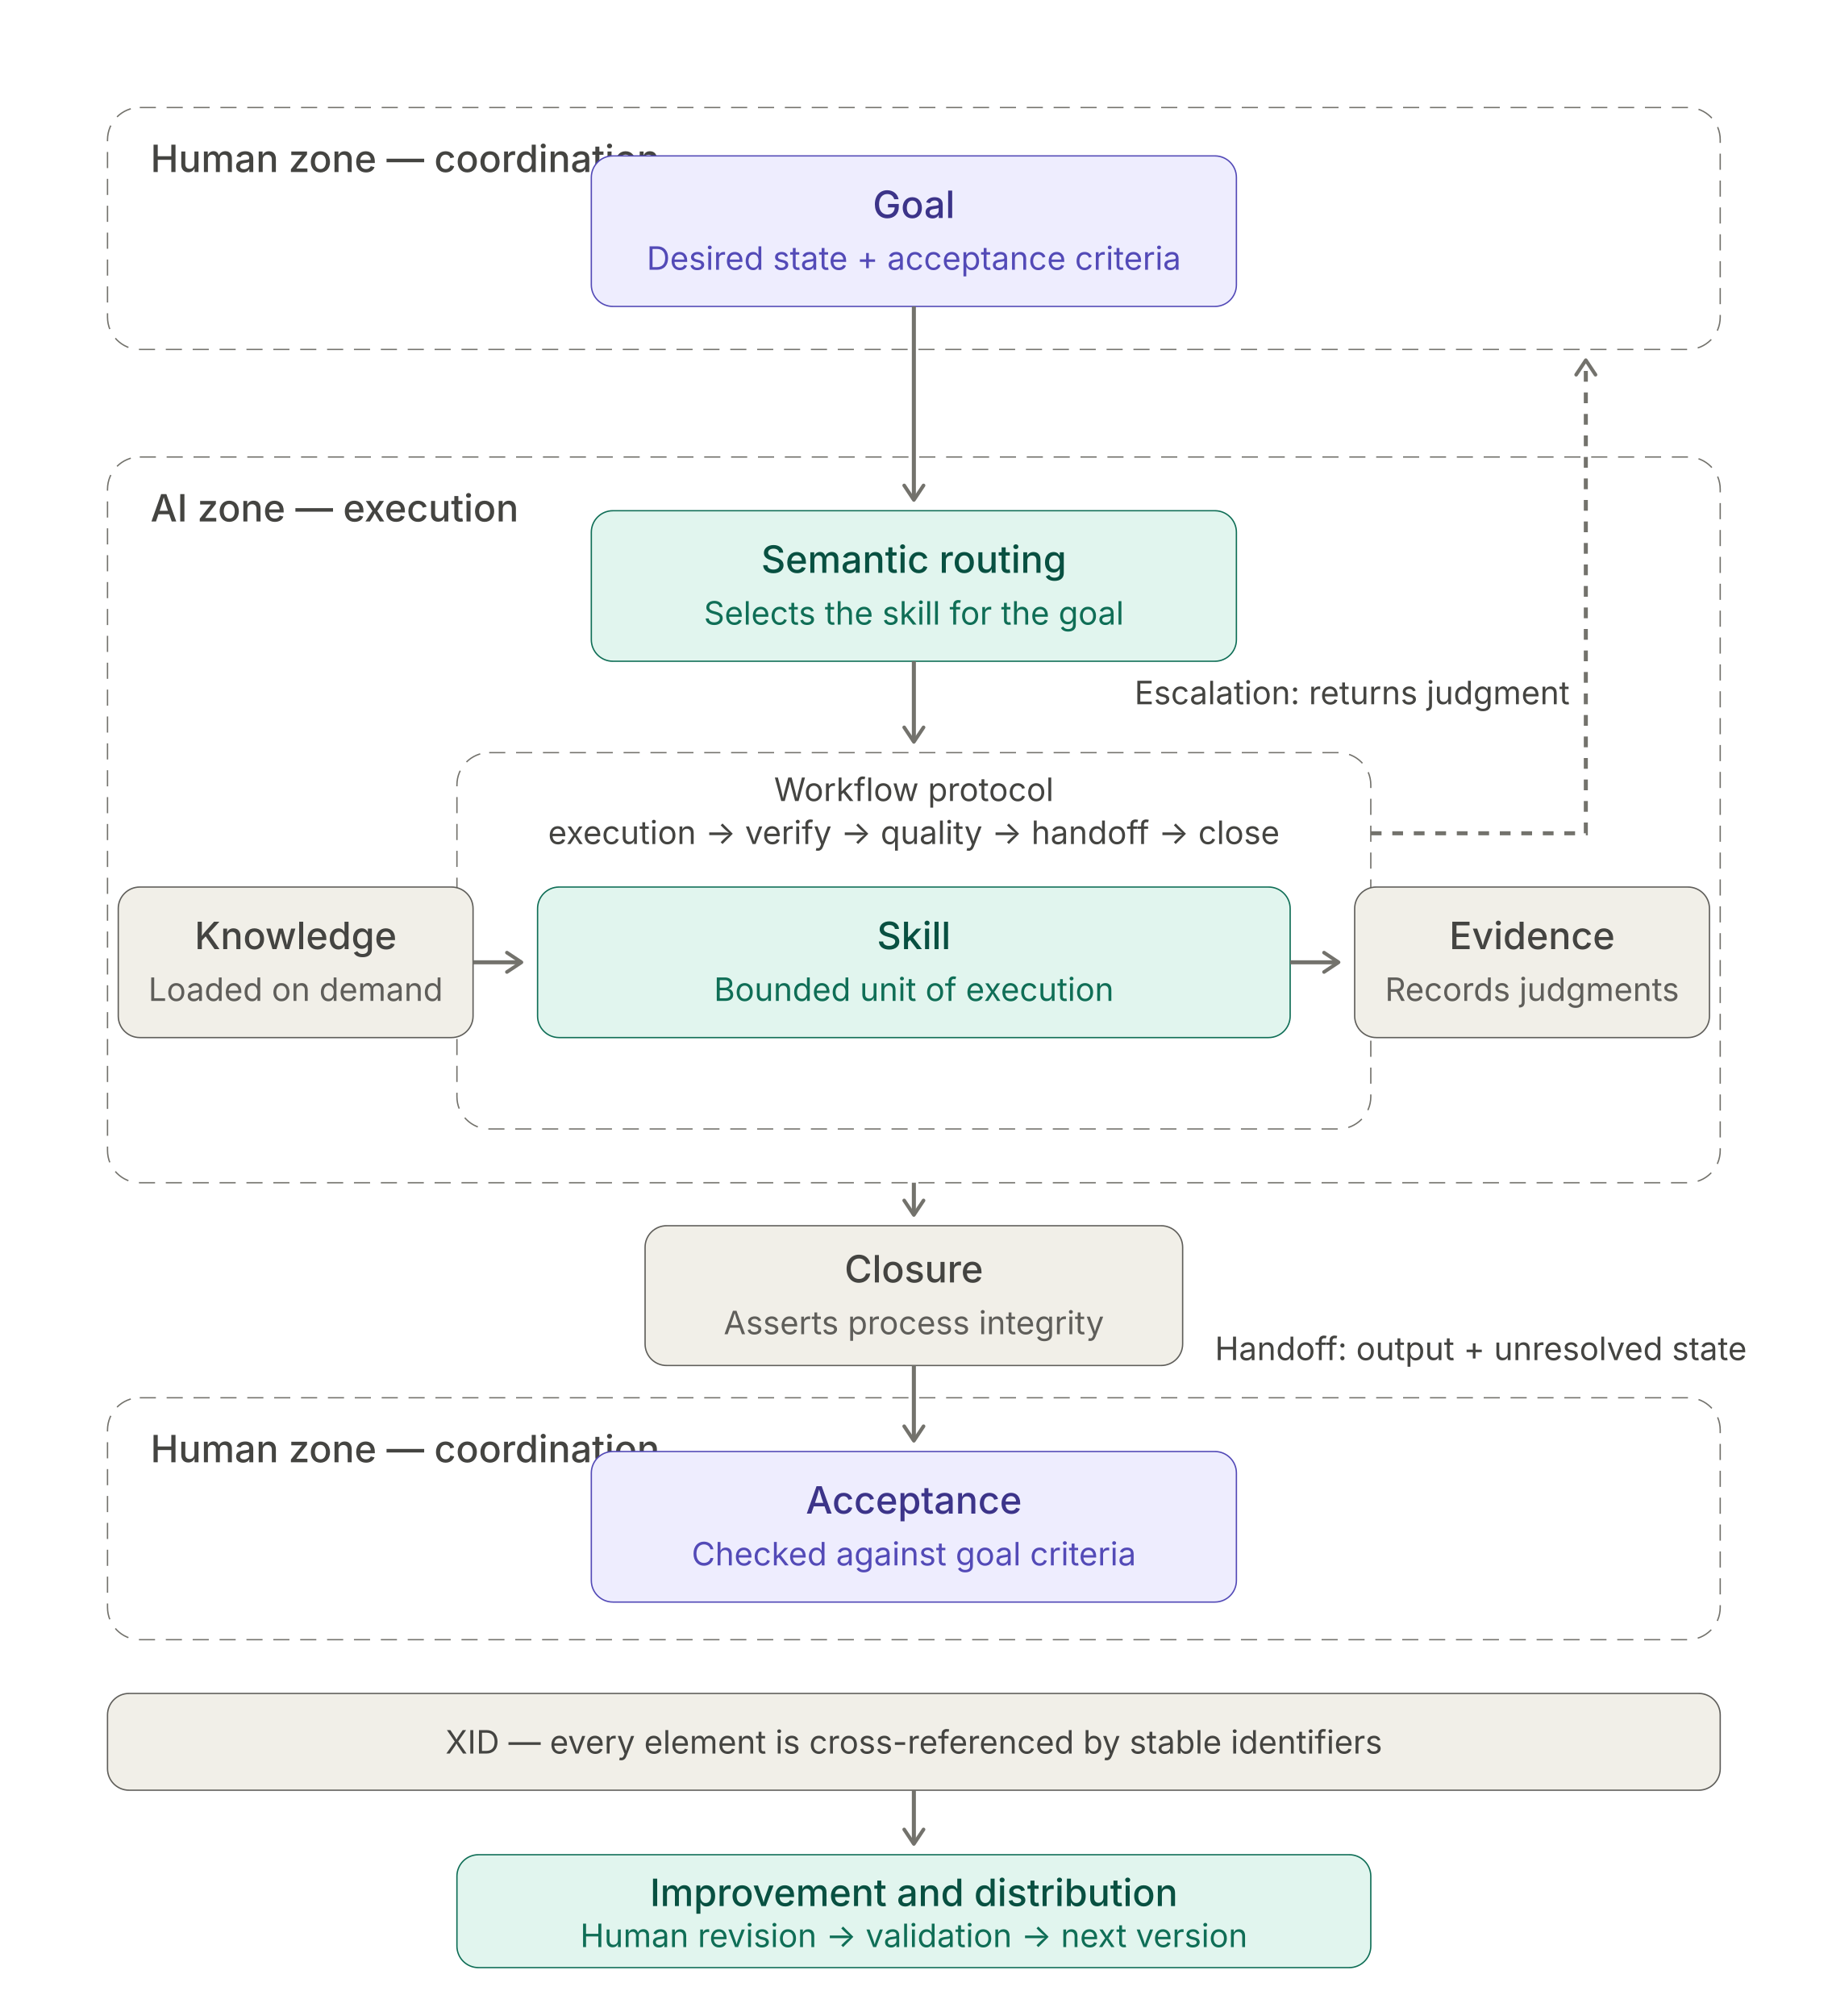
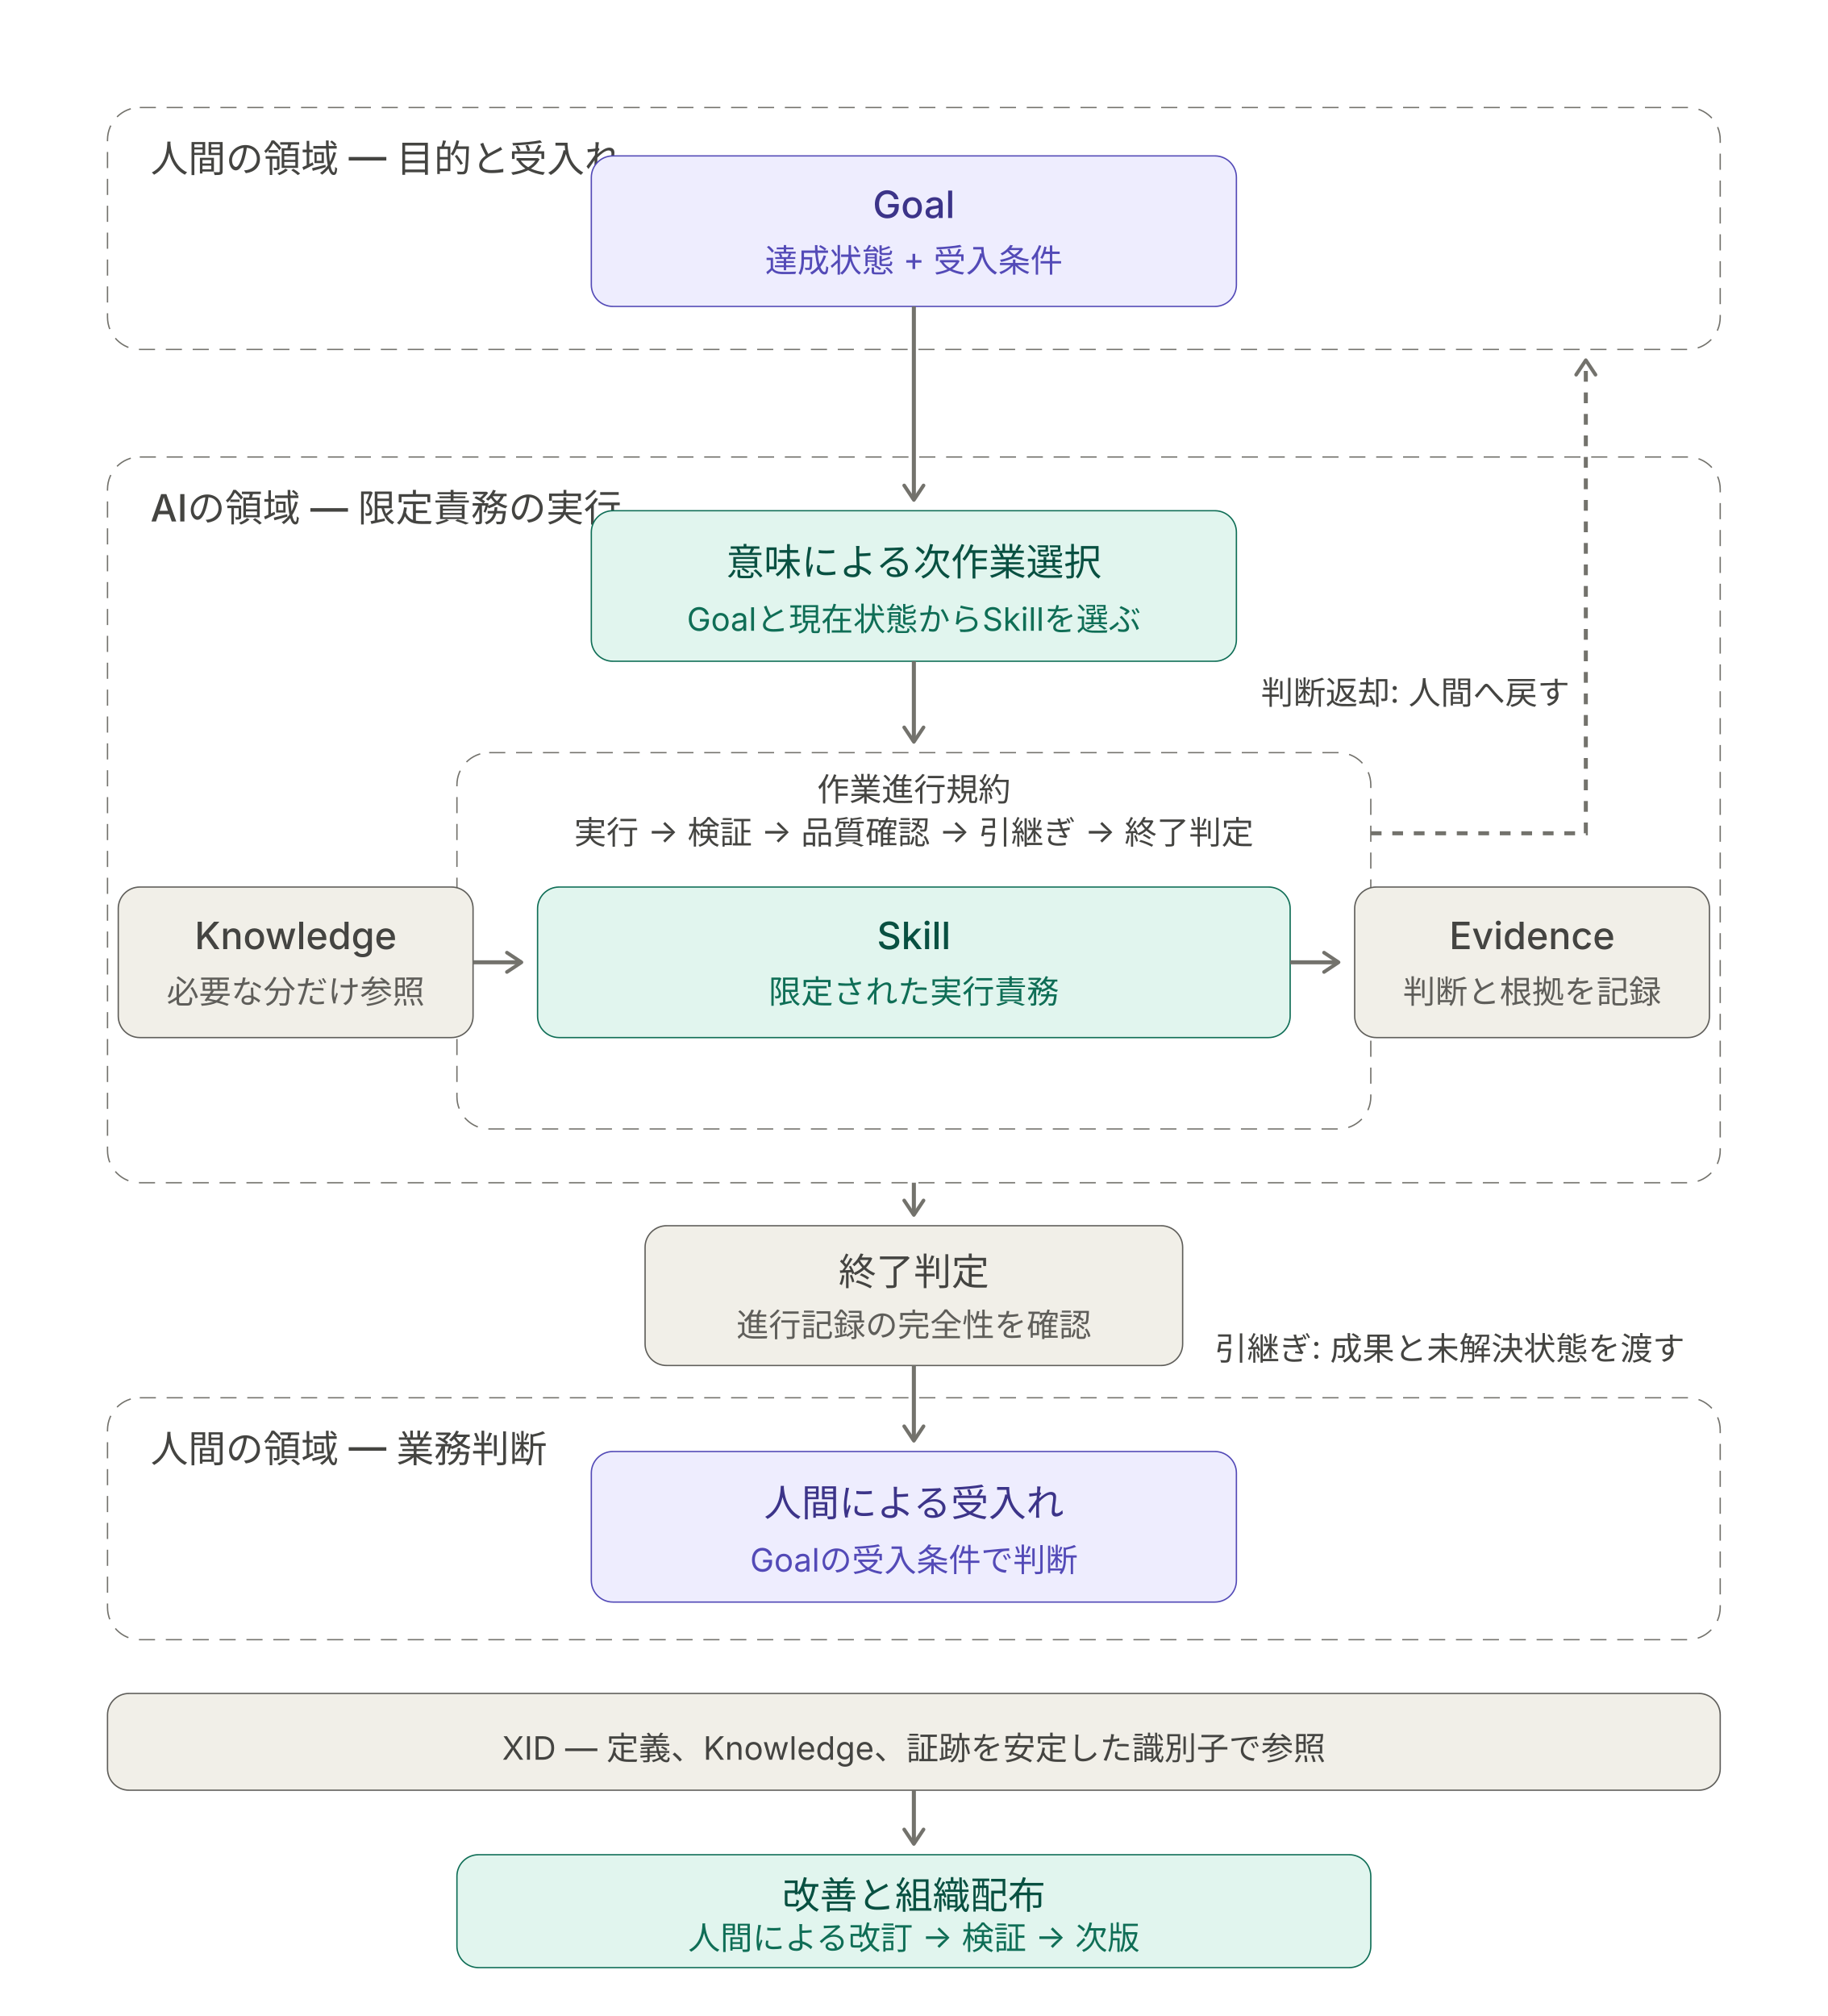
<svg xmlns="http://www.w3.org/2000/svg" width="680" viewBox="0 0 680 750" role="img">
  <style>
.th{font:500 14px system-ui,-apple-system,sans-serif}
.ts{font:400 12px system-ui,-apple-system,sans-serif}
.zone{fill:none;stroke:#73726c;stroke-width:.5;stroke-dasharray:6 4}
.zl{fill:#444441}
.arr{stroke:#73726c;stroke-width:1.5;fill:none}
.bp{fill:#EEEDFE;stroke:#534AB7;stroke-width:.5}
.tp1{fill:#3C3489}.tp2{fill:#534AB7}
.bt{fill:#E1F5EE;stroke:#0F6E56;stroke-width:.5}
.tt1{fill:#085041}.tt2{fill:#0F6E56}
.bg{fill:#F1EFE8;stroke:#5F5E5A;stroke-width:.5}
.tg1{fill:#444441}.tg2{fill:#5F5E5A}
@media (prefers-color-scheme: dark){
.zone{stroke:#9c9a92}.zl{fill:#D3D1C7}.arr{stroke:#9c9a92}
.bp{fill:#3C3489;stroke:#CECBF6}.tp1{fill:#CECBF6}.tp2{fill:#AFA9EC}
.bt{fill:#085041;stroke:#9FE1CB}.tt1{fill:#9FE1CB}.tt2{fill:#5DCAA5}
.bg{fill:#444441;stroke:#D3D1C7}.tg1{fill:#D3D1C7}.tg2{fill:#B4B2A9}
}
</style>
  <defs>
    <marker id="xrk-arrow" viewBox="0 0 10 10" refX="8" refY="5" markerWidth="6" markerHeight="6" orient="auto-start-reverse">
      <path d="M2 1L8 5L2 9" fill="none" stroke="context-stroke" stroke-width="1.5" stroke-linecap="round" stroke-linejoin="round" />
    </marker>
  </defs>
  <rect class="zone" x="40" y="40" width="600" height="90" rx="12" />
-   <text class="th zl" x="56" y="64">Human zone — coordination</text>
+   <text class="th zl" x="56" y="64">人間の領域 — 目的と受入れ</text>
  <g>
    <rect class="bp" x="220" y="58" width="240" height="56" rx="8" />
    <text class="th tp1" x="340" y="76" text-anchor="middle" dominant-baseline="central">Goal</text>
-     <text class="ts tp2" x="340" y="96" text-anchor="middle" dominant-baseline="central">Desired state + acceptance criteria</text>
+     <text class="ts tp2" x="340" y="96" text-anchor="middle" dominant-baseline="central">達成状態 + 受入条件</text>
  </g>
  <line x1="340" y1="114" x2="340" y2="186" class="arr" marker-end="url(#xrk-arrow)" />
  <rect class="zone" x="40" y="170" width="600" height="270" rx="12" />
-   <text class="th zl" x="56" y="194">AI zone — execution</text>
+   <text class="th zl" x="56" y="194">AIの領域 — 限定責務の実行</text>
  <g>
    <rect class="bt" x="220" y="190" width="240" height="56" rx="8" />
-     <text class="th tt1" x="340" y="208" text-anchor="middle" dominant-baseline="central">Semantic routing</text>
-     <text class="ts tt2" x="340" y="228" text-anchor="middle" dominant-baseline="central">Selects the skill for the goal</text>
+     <text class="th tt1" x="340" y="208" text-anchor="middle" dominant-baseline="central">意味による次作業選択</text>
+     <text class="ts tt2" x="340" y="228" text-anchor="middle" dominant-baseline="central">Goalと現在状態からSkillを選ぶ</text>
  </g>
  <line x1="340" y1="246" x2="340" y2="276" class="arr" marker-end="url(#xrk-arrow)" />
  <rect class="zone" x="170" y="280" width="340" height="140" rx="12" />
-   <text class="ts zl" x="340" y="298" text-anchor="middle">Workflow protocol</text>
-   <text class="ts zl" x="340" y="314" text-anchor="middle">execution → verify → quality → handoff → close</text>
+   <text class="ts zl" x="340" y="298" text-anchor="middle">作業進行規約</text>
+   <text class="ts zl" x="340" y="314" text-anchor="middle">実行 → 検証 → 品質確認 → 引継ぎ → 終了判定</text>
  <g>
    <rect class="bt" x="200" y="330" width="280" height="56" rx="8" />
    <text class="th tt1" x="340" y="348" text-anchor="middle" dominant-baseline="central">Skill</text>
-     <text class="ts tt2" x="340" y="368" text-anchor="middle" dominant-baseline="central">Bounded unit of execution</text>
+     <text class="ts tt2" x="340" y="368" text-anchor="middle" dominant-baseline="central">限定された実行責務</text>
  </g>
  <g>
    <rect class="bg" x="44" y="330" width="132" height="56" rx="8" />
    <text class="th tg1" x="110" y="348" text-anchor="middle" dominant-baseline="central">Knowledge</text>
-     <text class="ts tg2" x="110" y="368" text-anchor="middle" dominant-baseline="central">Loaded on demand</text>
+     <text class="ts tg2" x="110" y="368" text-anchor="middle" dominant-baseline="central">必要な分だけ参照</text>
  </g>
  <line x1="176" y1="358" x2="194" y2="358" class="arr" marker-end="url(#xrk-arrow)" />
  <g>
    <rect class="bg" x="504" y="330" width="132" height="56" rx="8" />
    <text class="th tg1" x="570" y="348" text-anchor="middle" dominant-baseline="central">Evidence</text>
-     <text class="ts tg2" x="570" y="368" text-anchor="middle" dominant-baseline="central">Records judgments</text>
+     <text class="ts tg2" x="570" y="368" text-anchor="middle" dominant-baseline="central">判断と根拠を記録</text>
  </g>
  <line x1="480" y1="358" x2="498" y2="358" class="arr" marker-end="url(#xrk-arrow)" />
  <g>
    <path d="M510 310 L590 310 L590 134" class="arr" stroke-dasharray="4 4" marker-end="url(#xrk-arrow)" />
-     <text class="ts zl" x="584" y="262" text-anchor="end">Escalation: returns judgment</text>
+     <text class="ts zl" x="584" y="262" text-anchor="end">判断返却: 人間へ戻す</text>
  </g>
  <line x1="340" y1="440" x2="340" y2="452" class="arr" marker-end="url(#xrk-arrow)" />
  <g>
    <rect class="bg" x="240" y="456" width="200" height="52" rx="8" />
-     <text class="th tg1" x="340" y="472" text-anchor="middle" dominant-baseline="central">Closure</text>
-     <text class="ts tg2" x="340" y="492" text-anchor="middle" dominant-baseline="central">Asserts process integrity</text>
+     <text class="th tg1" x="340" y="472" text-anchor="middle" dominant-baseline="central">終了判定</text>
+     <text class="ts tg2" x="340" y="492" text-anchor="middle" dominant-baseline="central">進行記録の完全性を確認</text>
  </g>
  <g>
    <line x1="340" y1="508" x2="340" y2="536" class="arr" marker-end="url(#xrk-arrow)" />
-     <text class="ts zl" x="452" y="506" text-anchor="start">Handoff: output + unresolved state</text>
+     <text class="ts zl" x="452" y="506" text-anchor="start">引継ぎ: 成果と未解決状態を渡す</text>
  </g>
  <rect class="zone" x="40" y="520" width="600" height="90" rx="12" />
-   <text class="th zl" x="56" y="544">Human zone — coordination</text>
+   <text class="th zl" x="56" y="544">人間の領域 — 業務判断</text>
  <g>
    <rect class="bp" x="220" y="540" width="240" height="56" rx="8" />
-     <text class="th tp1" x="340" y="558" text-anchor="middle" dominant-baseline="central">Acceptance</text>
-     <text class="ts tp2" x="340" y="578" text-anchor="middle" dominant-baseline="central">Checked against goal criteria</text>
+     <text class="th tp1" x="340" y="558" text-anchor="middle" dominant-baseline="central">人間による受入れ</text>
+     <text class="ts tp2" x="340" y="578" text-anchor="middle" dominant-baseline="central">Goalの受入条件で判断</text>
  </g>
  <g>
    <rect class="bg" x="40" y="630" width="600" height="36" rx="8" />
-     <text class="ts tg1" x="340" y="648" text-anchor="middle" dominant-baseline="central">XID — every element is cross-referenced by stable identifiers</text>
+     <text class="ts tg1" x="340" y="648" text-anchor="middle" dominant-baseline="central">XID — 定義、Knowledge、証跡を安定した識別子で参照</text>
  </g>
  <line x1="340" y1="666" x2="340" y2="686" class="arr" marker-end="url(#xrk-arrow)" />
  <g>
    <rect class="bt" x="170" y="690" width="340" height="42" rx="8" />
-     <text class="th tt1" x="340" y="704" text-anchor="middle" dominant-baseline="central">Improvement and distribution</text>
-     <text class="ts tt2" x="340" y="720" text-anchor="middle" dominant-baseline="central">Human revision → validation → next version</text>
+     <text class="th tt1" x="340" y="704" text-anchor="middle" dominant-baseline="central">改善と組織配布</text>
+     <text class="ts tt2" x="340" y="720" text-anchor="middle" dominant-baseline="central">人間による改訂 → 検証 → 次版</text>
  </g>
</svg>
